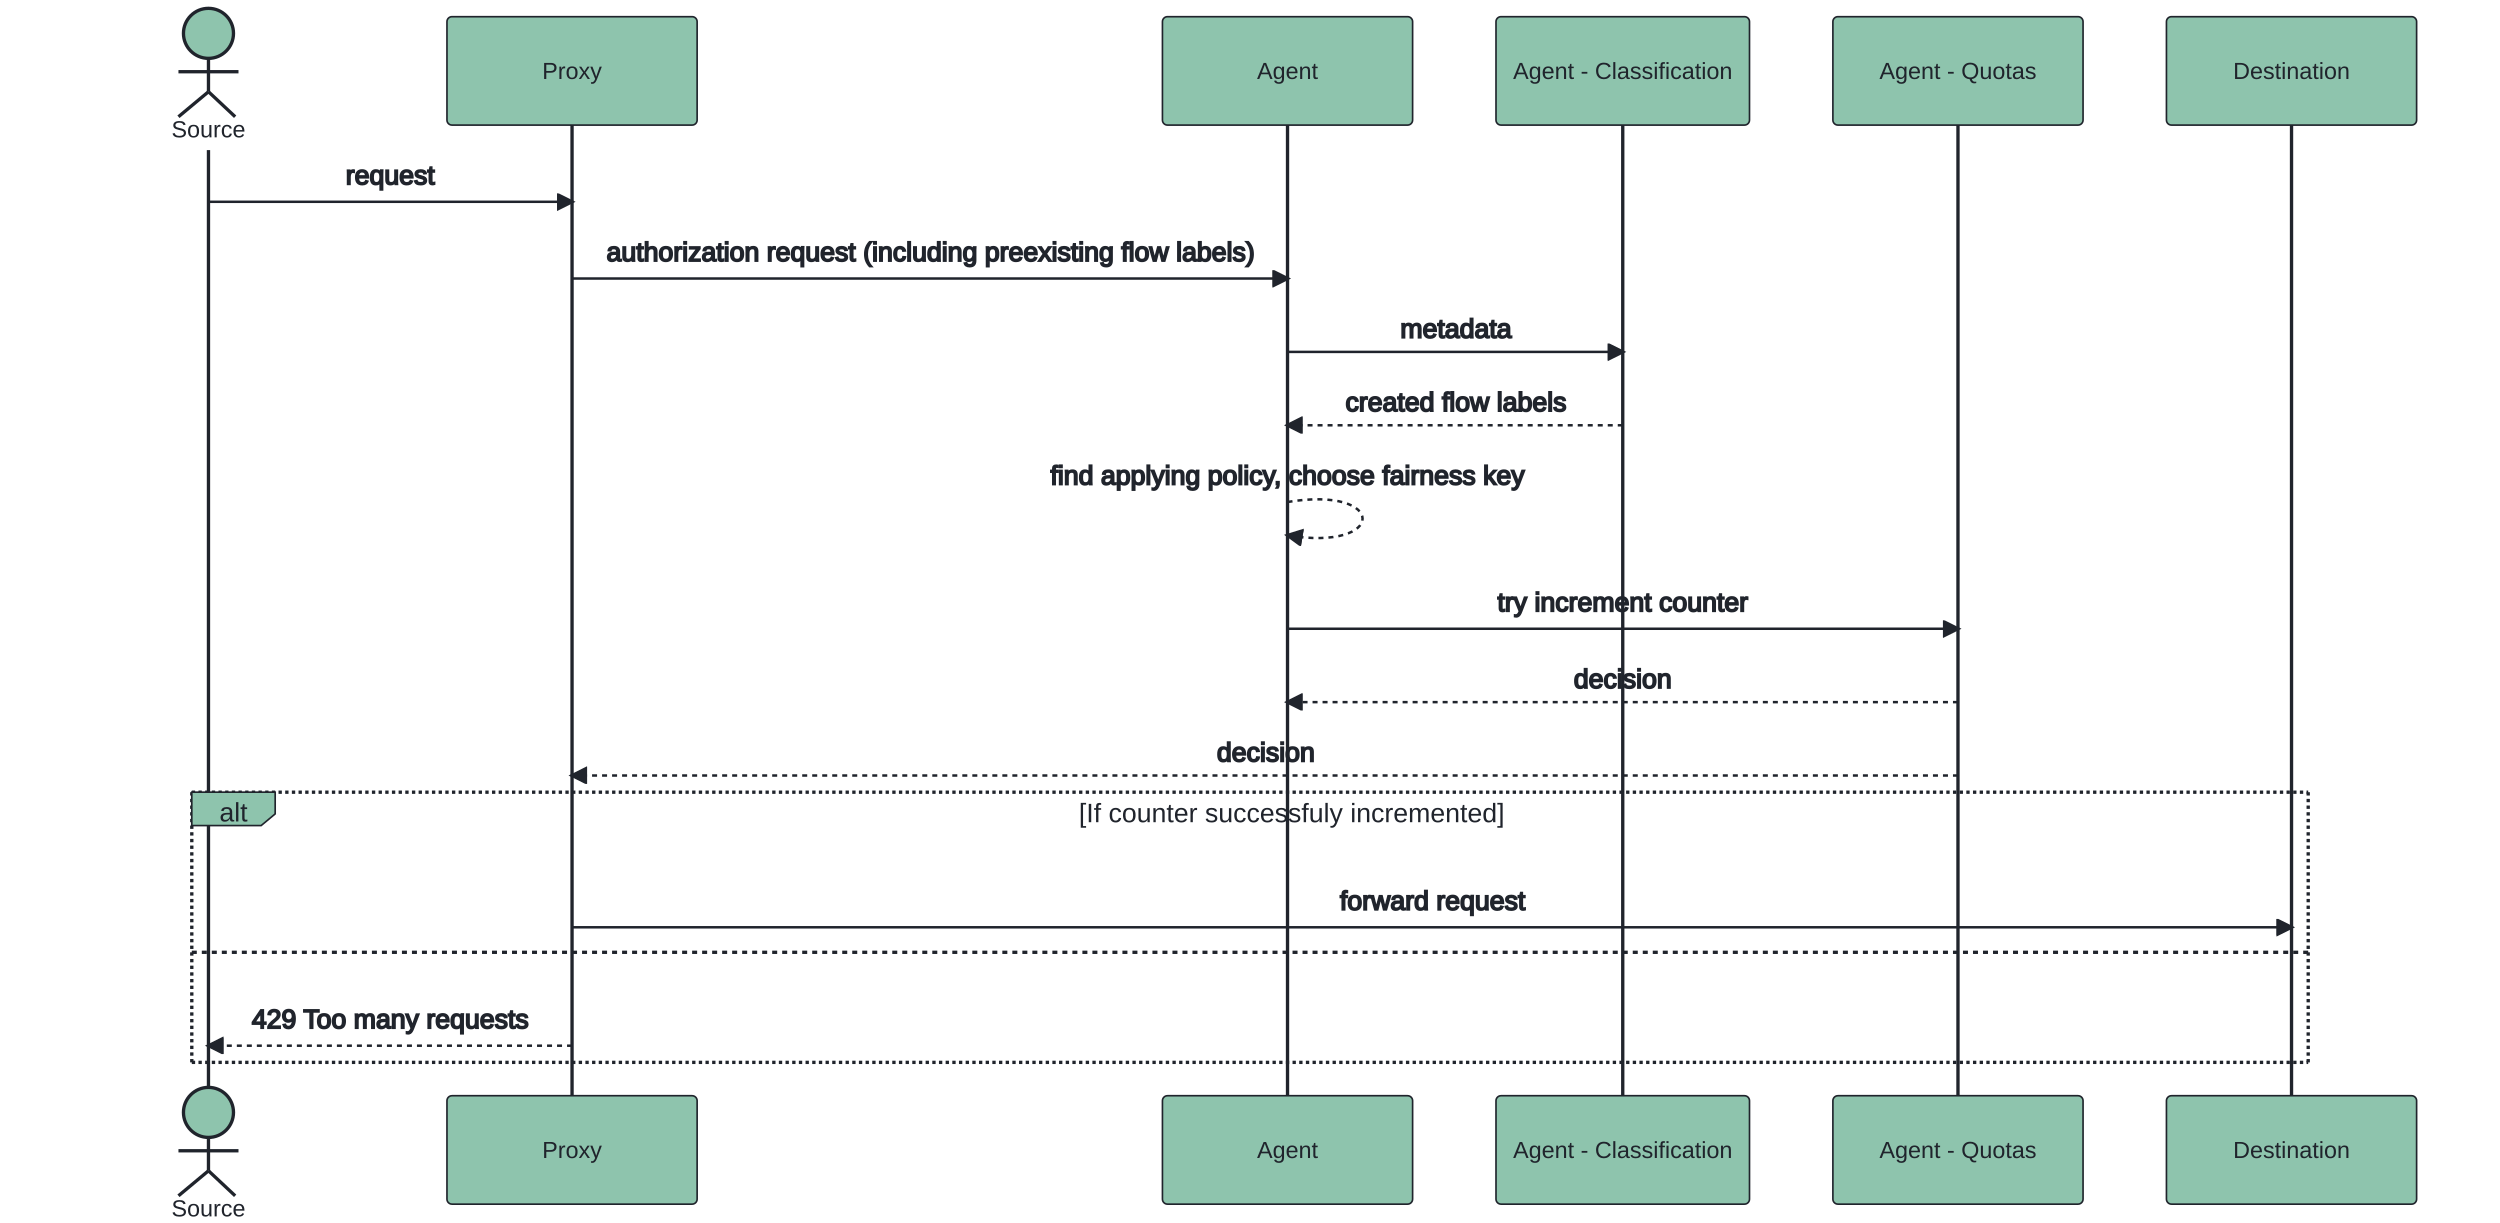
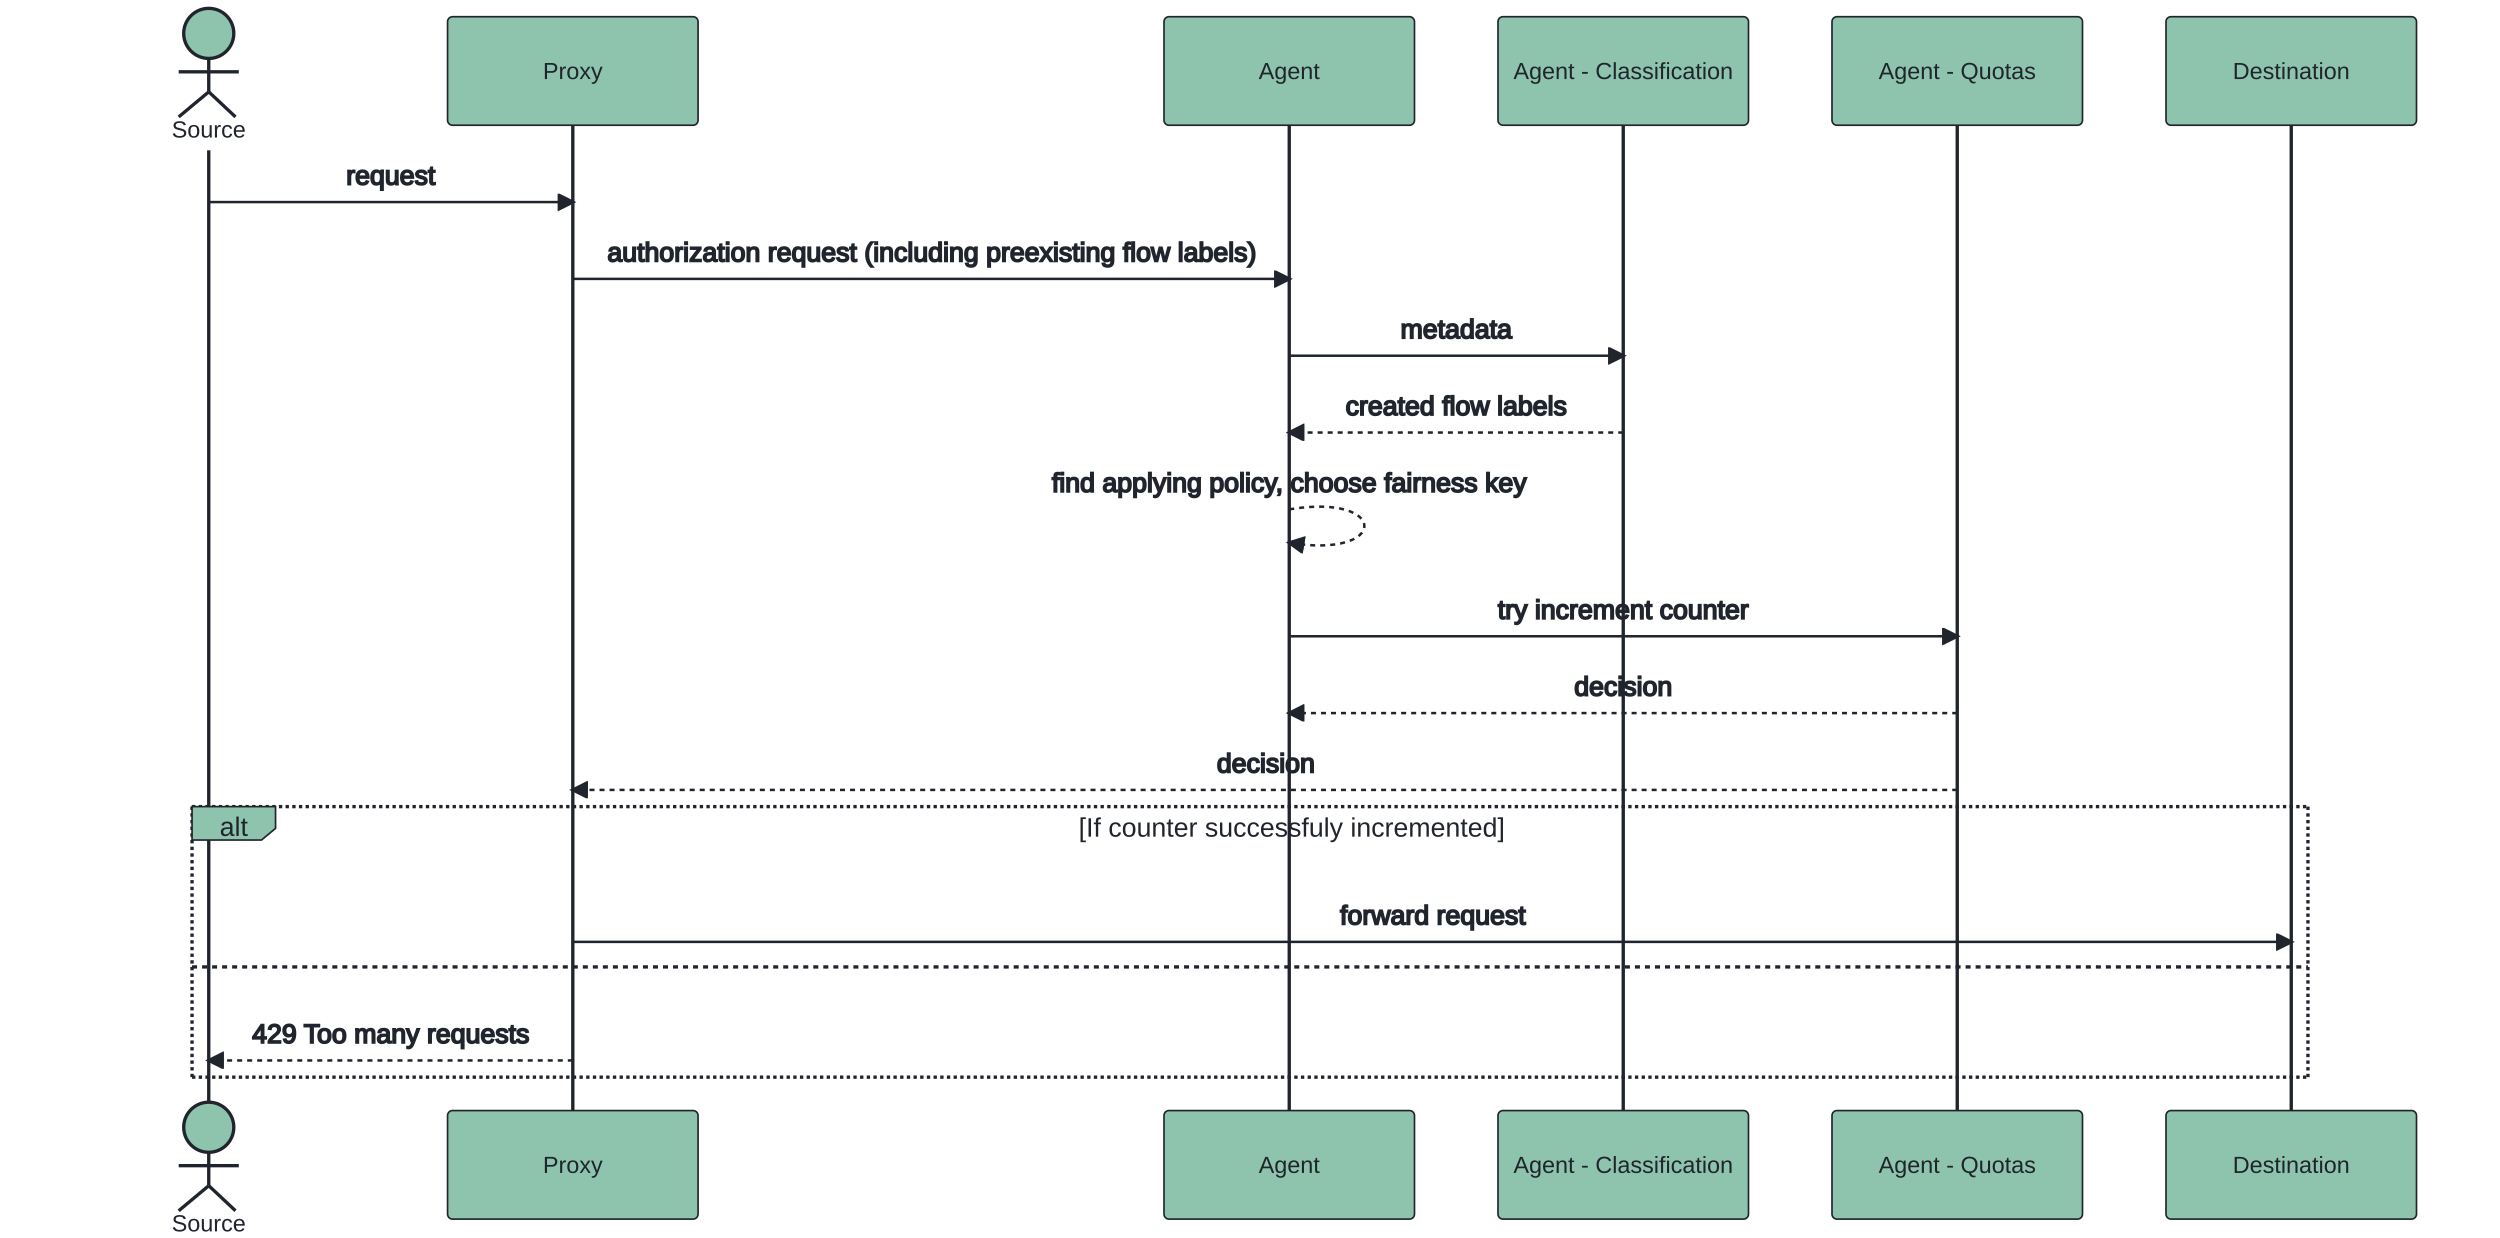
- <svg xmlns="http://www.w3.org/2000/svg" aria-labelledby="chart-title-mermaid-0 chart-desc-mermaid-0" role="img" viewBox="-50 -10 1499 733" style="max-width: 1499px; background-color: transparent;" height="733" width="100%" id="mermaid-0">
+ <svg xmlns="http://www.w3.org/2000/svg" aria-labelledby="chart-title-mermaid-0 chart-desc-mermaid-0" role="img" viewBox="-50 -10 1497 741" style="max-width: 1497px; background-color: transparent;" height="741" width="100%" id="mermaid-0">
  <style>#mermaid-0 {font-family:"trebuchet ms",verdana,arial,sans-serif;font-size:16px;fill:#20242C;}#mermaid-0 .error-icon{fill:#c2c6cf50;}#mermaid-0 .error-text{fill:#3D4554;stroke:#3D4554;}#mermaid-0 .edge-thickness-normal{stroke-width:2px;}#mermaid-0 .edge-thickness-thick{stroke-width:3.5px;}#mermaid-0 .edge-pattern-solid{stroke-dasharray:0;}#mermaid-0 .edge-pattern-dashed{stroke-dasharray:3;}#mermaid-0 .edge-pattern-dotted{stroke-dasharray:2;}#mermaid-0 .marker{fill:#20242C;stroke:#20242C;}#mermaid-0 .marker.cross{stroke:#20242C;}#mermaid-0 svg{font-family:"trebuchet ms",verdana,arial,sans-serif;font-size:16px;}#mermaid-0 .actor{stroke:#20242C;fill:#8EC4AD;}#mermaid-0 text.actor&gt;tspan{fill:#20242C;stroke:none;}#mermaid-0 .actor-line{stroke:grey;}#mermaid-0 .messageLine0{stroke-width:1.5;stroke-dasharray:none;stroke:#20242C;}#mermaid-0 .messageLine1{stroke-width:1.5;stroke-dasharray:2,2;stroke:#20242C;}#mermaid-0 #arrowhead path{fill:#20242C;stroke:#20242C;}#mermaid-0 .sequenceNumber{fill:#dfdbd3;}#mermaid-0 #sequencenumber{fill:#20242C;}#mermaid-0 #crosshead path{fill:#20242C;stroke:#20242C;}#mermaid-0 .messageText{fill:#20242C;stroke:#20242C;}#mermaid-0 .labelBox{stroke:#20242C;fill:#8EC4AD;}#mermaid-0 .labelText,#mermaid-0 .labelText&gt;tspan{fill:#20242C;stroke:none;}#mermaid-0 .loopText,#mermaid-0 .loopText&gt;tspan{fill:#20242C;stroke:none;}#mermaid-0 .loopLine{stroke-width:2px;stroke-dasharray:2,2;stroke:#20242C;fill:#20242C;}#mermaid-0 .note{stroke:hsl(52.683, 60%, 73.922%);fill:#fff5ad;}#mermaid-0 .noteText,#mermaid-0 .noteText&gt;tspan{fill:#333;stroke:none;}#mermaid-0 .activation0{fill:#ECEDF0;stroke:hsl(225, 11.765%, 83.333%);}#mermaid-0 .activation1{fill:#ECEDF0;stroke:hsl(225, 11.765%, 83.333%);}#mermaid-0 .activation2{fill:#ECEDF0;stroke:hsl(225, 11.765%, 83.333%);}#mermaid-0 .actorPopupMenu{position:absolute;}#mermaid-0 .actorPopupMenuPanel{position:absolute;fill:#8EC4AD;box-shadow:0px 8px 16px 0px rgba(0,0,0,0.2);filter:drop-shadow(3px 5px 2px rgb(0 0 0 / 0.4));}#mermaid-0 .actor-man line{stroke:#20242C;fill:#8EC4AD;}#mermaid-0 .actor-man circle,#mermaid-0 line{stroke:#20242C;fill:#8EC4AD;stroke-width:2px;}#mermaid-0 .node rect{fill:#FC9A69;}#mermaid-0 span.edgeLabel{padding:0.1em;}#mermaid-0 :root{--mermaid-font-family:"trebuchet ms",verdana,arial,sans-serif;}</style>
  <g />
  <defs>
    <symbol height="24" width="24" id="computer">
      <path d="M2 2v13h20v-13h-20zm18 11h-16v-9h16v9zm-10.228 6l.466-1h3.524l.467 1h-4.457zm14.228 3h-24l2-6h2.104l-1.33 4h18.45l-1.297-4h2.073l2 6zm-5-10h-14v-7h14v7z" transform="scale(.5)" />
    </symbol>
  </defs>
  <defs>
    <symbol clip-rule="evenodd" fill-rule="evenodd" id="database">
      <path d="M12.258.001l.256.004.255.005.253.008.251.01.249.012.247.015.246.016.242.019.241.02.239.023.236.024.233.027.231.028.229.031.225.032.223.034.22.036.217.038.214.04.211.041.208.043.205.045.201.046.198.048.194.05.191.051.187.053.183.054.18.056.175.057.172.059.168.06.163.061.16.063.155.064.15.066.074.033.073.033.071.034.07.034.069.035.068.035.067.035.066.035.064.036.064.036.062.036.06.036.06.037.058.037.058.037.055.038.055.038.053.038.052.038.051.039.05.039.048.039.047.039.045.04.044.04.043.04.041.04.04.041.039.041.037.041.036.041.034.041.033.042.032.042.03.042.029.042.027.042.026.043.024.043.023.043.021.043.02.043.018.044.017.043.015.044.013.044.012.044.011.045.009.044.007.045.006.045.004.045.002.045.001.045v17l-.001.045-.002.045-.004.045-.006.045-.007.045-.009.044-.011.045-.012.044-.013.044-.015.044-.017.043-.018.044-.02.043-.021.043-.023.043-.024.043-.026.043-.027.042-.029.042-.03.042-.032.042-.033.042-.034.041-.036.041-.037.041-.039.041-.04.041-.041.04-.043.04-.044.04-.045.04-.047.039-.048.039-.05.039-.051.039-.052.038-.053.038-.055.038-.055.038-.058.037-.058.037-.06.037-.06.036-.062.036-.064.036-.064.036-.066.035-.067.035-.068.035-.069.035-.07.034-.071.034-.073.033-.074.033-.15.066-.155.064-.16.063-.163.061-.168.06-.172.059-.175.057-.18.056-.183.054-.187.053-.191.051-.194.05-.198.048-.201.046-.205.045-.208.043-.211.041-.214.04-.217.038-.22.036-.223.034-.225.032-.229.031-.231.028-.233.027-.236.024-.239.023-.241.02-.242.019-.246.016-.247.015-.249.012-.251.01-.253.008-.255.005-.256.004-.258.001-.258-.001-.256-.004-.255-.005-.253-.008-.251-.01-.249-.012-.247-.015-.245-.016-.243-.019-.241-.02-.238-.023-.236-.024-.234-.027-.231-.028-.228-.031-.226-.032-.223-.034-.22-.036-.217-.038-.214-.04-.211-.041-.208-.043-.204-.045-.201-.046-.198-.048-.195-.05-.19-.051-.187-.053-.184-.054-.179-.056-.176-.057-.172-.059-.167-.06-.164-.061-.159-.063-.155-.064-.151-.066-.074-.033-.072-.033-.072-.034-.07-.034-.069-.035-.068-.035-.067-.035-.066-.035-.064-.036-.063-.036-.062-.036-.061-.036-.06-.037-.058-.037-.057-.037-.056-.038-.055-.038-.053-.038-.052-.038-.051-.039-.049-.039-.049-.039-.046-.039-.046-.04-.044-.04-.043-.04-.041-.04-.04-.041-.039-.041-.037-.041-.036-.041-.034-.041-.033-.042-.032-.042-.03-.042-.029-.042-.027-.042-.026-.043-.024-.043-.023-.043-.021-.043-.02-.043-.018-.044-.017-.043-.015-.044-.013-.044-.012-.044-.011-.045-.009-.044-.007-.045-.006-.045-.004-.045-.002-.045-.001-.045v-17l.001-.045.002-.045.004-.045.006-.045.007-.045.009-.044.011-.045.012-.044.013-.044.015-.044.017-.043.018-.044.02-.043.021-.043.023-.043.024-.043.026-.043.027-.042.029-.042.03-.042.032-.042.033-.042.034-.041.036-.041.037-.041.039-.041.04-.041.041-.04.043-.04.044-.04.046-.04.046-.039.049-.039.049-.039.051-.039.052-.038.053-.038.055-.038.056-.038.057-.037.058-.037.06-.037.061-.036.062-.036.063-.036.064-.036.066-.035.067-.035.068-.035.069-.035.07-.034.072-.034.072-.033.074-.033.151-.066.155-.064.159-.063.164-.061.167-.06.172-.059.176-.057.179-.056.184-.054.187-.053.19-.051.195-.05.198-.048.201-.046.204-.045.208-.043.211-.041.214-.04.217-.038.22-.036.223-.034.226-.032.228-.031.231-.028.234-.027.236-.024.238-.023.241-.02.243-.019.245-.016.247-.015.249-.012.251-.01.253-.008.255-.005.256-.004.258-.001.258.001zm-9.258 20.499v.01l.001.021.003.021.004.022.005.021.006.022.007.022.009.023.01.022.011.023.012.023.013.023.015.023.016.024.017.023.018.024.019.024.021.024.022.025.023.024.024.025.052.049.056.05.061.051.066.051.07.051.075.051.079.052.084.052.088.052.092.052.097.052.102.051.105.052.11.052.114.051.119.051.123.051.127.05.131.05.135.05.139.048.144.049.147.047.152.047.155.047.16.045.163.045.167.043.171.043.176.041.178.041.183.039.187.039.19.037.194.035.197.035.202.033.204.031.209.03.212.029.216.027.219.025.222.024.226.021.23.02.233.018.236.016.24.015.243.012.246.01.249.008.253.005.256.004.259.001.26-.001.257-.004.254-.005.25-.008.247-.011.244-.012.241-.014.237-.016.233-.018.231-.021.226-.021.224-.024.22-.026.216-.027.212-.028.21-.031.205-.031.202-.034.198-.034.194-.036.191-.037.187-.039.183-.04.179-.04.175-.042.172-.043.168-.044.163-.045.16-.046.155-.046.152-.047.148-.048.143-.049.139-.049.136-.05.131-.05.126-.05.123-.051.118-.052.114-.051.11-.052.106-.052.101-.052.096-.052.092-.052.088-.053.083-.051.079-.052.074-.052.07-.051.065-.051.06-.051.056-.05.051-.05.023-.024.023-.025.021-.024.02-.024.019-.024.018-.024.017-.024.015-.023.014-.024.013-.023.012-.023.01-.023.01-.022.008-.022.006-.022.006-.022.004-.022.004-.021.001-.021.001-.021v-4.127l-.077.055-.08.053-.083.054-.085.053-.087.052-.09.052-.093.051-.095.05-.097.05-.1.049-.102.049-.105.048-.106.047-.109.047-.111.046-.114.045-.115.045-.118.044-.12.043-.122.042-.124.042-.126.041-.128.04-.13.04-.132.038-.134.038-.135.037-.138.037-.139.035-.142.035-.143.034-.144.033-.147.032-.148.031-.15.03-.151.03-.153.029-.154.027-.156.027-.158.026-.159.025-.161.024-.162.023-.163.022-.165.021-.166.02-.167.019-.169.018-.169.017-.171.016-.173.015-.173.014-.175.013-.175.012-.177.011-.178.01-.179.008-.179.008-.181.006-.182.005-.182.004-.184.003-.184.002h-.37l-.184-.002-.184-.003-.182-.004-.182-.005-.181-.006-.179-.008-.179-.008-.178-.01-.176-.011-.176-.012-.175-.013-.173-.014-.172-.015-.171-.016-.17-.017-.169-.018-.167-.019-.166-.02-.165-.021-.163-.022-.162-.023-.161-.024-.159-.025-.157-.026-.156-.027-.155-.027-.153-.029-.151-.03-.15-.03-.148-.031-.146-.032-.145-.033-.143-.034-.141-.035-.14-.035-.137-.037-.136-.037-.134-.038-.132-.038-.13-.04-.128-.04-.126-.041-.124-.042-.122-.042-.12-.044-.117-.043-.116-.045-.113-.045-.112-.046-.109-.047-.106-.047-.105-.048-.102-.049-.1-.049-.097-.05-.095-.05-.093-.052-.09-.051-.087-.052-.085-.053-.083-.054-.08-.054-.077-.054v4.127zm0-5.654v.011l.001.021.003.021.004.021.005.022.006.022.007.022.009.022.01.022.011.023.012.023.013.023.015.024.016.023.017.024.018.024.019.024.021.024.022.024.023.025.024.024.052.05.056.05.061.05.066.051.07.051.075.052.079.051.084.052.088.052.092.052.097.052.102.052.105.052.11.051.114.051.119.052.123.05.127.051.131.05.135.049.139.049.144.048.147.048.152.047.155.046.16.045.163.045.167.044.171.042.176.042.178.04.183.04.187.038.19.037.194.036.197.034.202.033.204.032.209.03.212.028.216.027.219.025.222.024.226.022.23.02.233.018.236.016.24.014.243.012.246.01.249.008.253.006.256.003.259.001.26-.001.257-.003.254-.006.25-.008.247-.01.244-.012.241-.015.237-.016.233-.018.231-.02.226-.022.224-.024.22-.025.216-.027.212-.029.21-.03.205-.032.202-.033.198-.035.194-.036.191-.037.187-.039.183-.039.179-.041.175-.042.172-.043.168-.044.163-.045.16-.045.155-.047.152-.047.148-.048.143-.048.139-.05.136-.049.131-.05.126-.051.123-.051.118-.051.114-.052.11-.052.106-.052.101-.052.096-.052.092-.052.088-.052.083-.052.079-.052.074-.051.07-.052.065-.051.06-.05.056-.051.051-.049.023-.025.023-.024.021-.025.02-.024.019-.024.018-.024.017-.024.015-.023.014-.023.013-.024.012-.022.01-.023.01-.023.008-.022.006-.022.006-.022.004-.021.004-.022.001-.021.001-.021v-4.139l-.077.054-.08.054-.083.054-.085.052-.087.053-.09.051-.093.051-.095.051-.097.05-.1.049-.102.049-.105.048-.106.047-.109.047-.111.046-.114.045-.115.044-.118.044-.12.044-.122.042-.124.042-.126.041-.128.04-.13.039-.132.039-.134.038-.135.037-.138.036-.139.036-.142.035-.143.033-.144.033-.147.033-.148.031-.15.03-.151.03-.153.028-.154.028-.156.027-.158.026-.159.025-.161.024-.162.023-.163.022-.165.021-.166.02-.167.019-.169.018-.169.017-.171.016-.173.015-.173.014-.175.013-.175.012-.177.011-.178.009-.179.009-.179.007-.181.007-.182.005-.182.004-.184.003-.184.002h-.37l-.184-.002-.184-.003-.182-.004-.182-.005-.181-.007-.179-.007-.179-.009-.178-.009-.176-.011-.176-.012-.175-.013-.173-.014-.172-.015-.171-.016-.17-.017-.169-.018-.167-.019-.166-.02-.165-.021-.163-.022-.162-.023-.161-.024-.159-.025-.157-.026-.156-.027-.155-.028-.153-.028-.151-.03-.15-.03-.148-.031-.146-.033-.145-.033-.143-.033-.141-.035-.14-.036-.137-.036-.136-.037-.134-.038-.132-.039-.13-.039-.128-.04-.126-.041-.124-.042-.122-.043-.12-.043-.117-.044-.116-.044-.113-.046-.112-.046-.109-.046-.106-.047-.105-.048-.102-.049-.1-.049-.097-.05-.095-.051-.093-.051-.09-.051-.087-.053-.085-.052-.083-.054-.08-.054-.077-.054v4.139zm0-5.666v.011l.001.02.003.022.004.021.005.022.006.021.007.022.009.023.01.022.011.023.012.023.013.023.015.023.016.024.017.024.018.023.019.024.021.025.022.024.023.024.024.025.052.05.056.05.061.05.066.051.07.051.075.052.079.051.084.052.088.052.092.052.097.052.102.052.105.051.11.052.114.051.119.051.123.051.127.05.131.05.135.05.139.049.144.048.147.048.152.047.155.046.16.045.163.045.167.043.171.043.176.042.178.04.183.04.187.038.19.037.194.036.197.034.202.033.204.032.209.03.212.028.216.027.219.025.222.024.226.021.23.02.233.018.236.017.24.014.243.012.246.01.249.008.253.006.256.003.259.001.26-.001.257-.003.254-.006.25-.008.247-.01.244-.013.241-.014.237-.016.233-.018.231-.02.226-.022.224-.024.22-.025.216-.027.212-.029.21-.03.205-.032.202-.033.198-.035.194-.036.191-.037.187-.039.183-.039.179-.041.175-.042.172-.043.168-.044.163-.045.16-.045.155-.047.152-.047.148-.048.143-.049.139-.049.136-.049.131-.051.126-.05.123-.051.118-.052.114-.051.11-.052.106-.052.101-.052.096-.052.092-.052.088-.052.083-.052.079-.052.074-.052.07-.051.065-.051.06-.051.056-.05.051-.049.023-.025.023-.025.021-.024.02-.024.019-.024.018-.024.017-.024.015-.023.014-.024.013-.023.012-.023.01-.022.01-.023.008-.022.006-.022.006-.022.004-.022.004-.021.001-.021.001-.021v-4.153l-.077.054-.08.054-.083.053-.085.053-.087.053-.09.051-.093.051-.095.051-.097.05-.1.049-.102.048-.105.048-.106.048-.109.046-.111.046-.114.046-.115.044-.118.044-.12.043-.122.043-.124.042-.126.041-.128.04-.13.039-.132.039-.134.038-.135.037-.138.036-.139.036-.142.034-.143.034-.144.033-.147.032-.148.032-.15.03-.151.03-.153.028-.154.028-.156.027-.158.026-.159.024-.161.024-.162.023-.163.023-.165.021-.166.02-.167.019-.169.018-.169.017-.171.016-.173.015-.173.014-.175.013-.175.012-.177.01-.178.01-.179.009-.179.007-.181.006-.182.006-.182.004-.184.003-.184.001-.185.001-.185-.001-.184-.001-.184-.003-.182-.004-.182-.006-.181-.006-.179-.007-.179-.009-.178-.01-.176-.01-.176-.012-.175-.013-.173-.014-.172-.015-.171-.016-.17-.017-.169-.018-.167-.019-.166-.02-.165-.021-.163-.023-.162-.023-.161-.024-.159-.024-.157-.026-.156-.027-.155-.028-.153-.028-.151-.03-.15-.03-.148-.032-.146-.032-.145-.033-.143-.034-.141-.034-.14-.036-.137-.036-.136-.037-.134-.038-.132-.039-.13-.039-.128-.041-.126-.041-.124-.041-.122-.043-.12-.043-.117-.044-.116-.044-.113-.046-.112-.046-.109-.046-.106-.048-.105-.048-.102-.048-.1-.05-.097-.049-.095-.051-.093-.051-.09-.052-.087-.052-.085-.053-.083-.053-.08-.054-.077-.054v4.153zm8.74-8.179l-.257.004-.254.005-.25.008-.247.011-.244.012-.241.014-.237.016-.233.018-.231.021-.226.022-.224.023-.22.026-.216.027-.212.028-.21.031-.205.032-.202.033-.198.034-.194.036-.191.038-.187.038-.183.04-.179.041-.175.042-.172.043-.168.043-.163.045-.16.046-.155.046-.152.048-.148.048-.143.048-.139.049-.136.05-.131.05-.126.051-.123.051-.118.051-.114.052-.11.052-.106.052-.101.052-.096.052-.092.052-.088.052-.083.052-.079.052-.074.051-.07.052-.065.051-.06.05-.056.05-.051.05-.023.025-.023.024-.021.024-.02.025-.019.024-.018.024-.017.023-.015.024-.014.023-.013.023-.012.023-.01.023-.01.022-.008.022-.006.023-.006.021-.004.022-.004.021-.001.021-.001.021.001.021.001.021.004.021.004.022.006.021.006.023.008.022.01.022.01.023.012.023.013.023.014.023.015.024.017.023.018.024.019.024.02.025.021.024.023.024.023.025.051.05.056.05.06.05.065.051.07.052.074.051.079.052.083.052.088.052.092.052.096.052.101.052.106.052.11.052.114.052.118.051.123.051.126.051.131.05.136.05.139.049.143.048.148.048.152.048.155.046.16.046.163.045.168.043.172.043.175.042.179.041.183.04.187.038.191.038.194.036.198.034.202.033.205.032.21.031.212.028.216.027.22.026.224.023.226.022.231.021.233.018.237.016.241.014.244.012.247.011.25.008.254.005.257.004.26.001.26-.001.257-.004.254-.005.25-.008.247-.011.244-.012.241-.014.237-.016.233-.018.231-.021.226-.022.224-.023.22-.026.216-.027.212-.028.21-.031.205-.032.202-.033.198-.034.194-.036.191-.038.187-.038.183-.04.179-.041.175-.042.172-.043.168-.043.163-.045.16-.046.155-.046.152-.048.148-.048.143-.048.139-.049.136-.05.131-.05.126-.051.123-.051.118-.051.114-.052.11-.052.106-.052.101-.052.096-.052.092-.052.088-.052.083-.052.079-.052.074-.051.07-.052.065-.051.06-.05.056-.05.051-.05.023-.025.023-.024.021-.024.02-.025.019-.024.018-.024.017-.023.015-.024.014-.023.013-.023.012-.023.01-.023.01-.022.008-.022.006-.023.006-.021.004-.022.004-.021.001-.021.001-.021-.001-.021-.001-.021-.004-.021-.004-.022-.006-.021-.006-.023-.008-.022-.01-.022-.01-.023-.012-.023-.013-.023-.014-.023-.015-.024-.017-.023-.018-.024-.019-.024-.02-.025-.021-.024-.023-.024-.023-.025-.051-.05-.056-.05-.06-.05-.065-.051-.07-.052-.074-.051-.079-.052-.083-.052-.088-.052-.092-.052-.096-.052-.101-.052-.106-.052-.11-.052-.114-.052-.118-.051-.123-.051-.126-.051-.131-.05-.136-.05-.139-.049-.143-.048-.148-.048-.152-.048-.155-.046-.16-.046-.163-.045-.168-.043-.172-.043-.175-.042-.179-.041-.183-.04-.187-.038-.191-.038-.194-.036-.198-.034-.202-.033-.205-.032-.21-.031-.212-.028-.216-.027-.22-.026-.224-.023-.226-.022-.231-.021-.233-.018-.237-.016-.241-.014-.244-.012-.247-.011-.25-.008-.254-.005-.257-.004-.26-.001-.26.001z" transform="scale(.5)" />
    </symbol>
  </defs>
  <defs>
    <symbol height="24" width="24" id="clock">
      <path d="M12 2c5.514 0 10 4.486 10 10s-4.486 10-10 10-10-4.486-10-10 4.486-10 10-10zm0-2c-6.627 0-12 5.373-12 12s5.373 12 12 12 12-5.373 12-12-5.373-12-12-12zm5.848 12.459c.202.038.202.333.001.372-1.907.361-6.045 1.111-6.547 1.111-.719 0-1.301-.582-1.301-1.301 0-.512.77-5.447 1.125-7.445.034-.192.312-.181.343.014l.985 6.238 5.394 1.011z" transform="scale(.5)" />
    </symbol>
  </defs>
-   <line stroke="#999" stroke-width="0.5px" class="200" y2="667" x2="75" y1="80" x1="75" id="actor0" />
+   <line stroke="#999" stroke-width="0.5px" class="200" y2="675" x2="75" y1="80" x1="75" id="actor0" />
  <g class="actor-man">
    <line y2="45" x2="75" y1="25" x1="75" id="actor-man-torso0" />
    <line y2="33" x2="93" y1="33" x1="57" id="actor-man-arms0" />
    <line y2="45" x2="75" y1="60" x1="57" />
    <line y2="60" x2="91" y1="45" x1="75" />
    <circle height="65" width="150" r="15" cy="10" cx="75" />
    <text style="text-anchor: middle; font-size: 14px; font-weight: 400;" class="actor" alignment-baseline="central" dominant-baseline="central" y="67.5" x="75">
      <tspan dy="0" x="75">Source</tspan>
    </text>
  </g>
  <g>
-     <line stroke="#999" stroke-width="0.5px" class="200" y2="667" x2="293" y1="5" x1="293" id="actor1" />
+     <line stroke="#999" stroke-width="0.5px" class="200" y2="675" x2="293" y1="5" x1="293" id="actor1" />
    <g id="root-1">
      <rect class="actor" ry="3" rx="3" height="65" width="150" stroke="#666" fill="#eaeaea" y="0" x="218" />
      <text style="text-anchor: middle; font-size: 14px; font-weight: 400;" class="actor" alignment-baseline="central" dominant-baseline="central" y="32.5" x="293">
        <tspan dy="0" x="293">Proxy</tspan>
      </text>
    </g>
  </g>
  <g>
-     <line stroke="#999" stroke-width="0.5px" class="200" y2="667" x2="722" y1="5" x1="722" id="actor2" />
+     <line stroke="#999" stroke-width="0.5px" class="200" y2="675" x2="722" y1="5" x1="722" id="actor2" />
    <g id="root-2">
      <rect class="actor" ry="3" rx="3" height="65" width="150" stroke="#666" fill="#eaeaea" y="0" x="647" />
      <text style="text-anchor: middle; font-size: 14px; font-weight: 400;" class="actor" alignment-baseline="central" dominant-baseline="central" y="32.5" x="722">
        <tspan dy="0" x="722">Agent</tspan>
      </text>
    </g>
  </g>
  <g>
-     <line stroke="#999" stroke-width="0.5px" class="200" y2="667" x2="923" y1="5" x1="923" id="actor3" />
+     <line stroke="#999" stroke-width="0.5px" class="200" y2="675" x2="922" y1="5" x1="922" id="actor3" />
    <g id="root-3">
-       <rect class="actor" ry="3" rx="3" height="65" width="152" stroke="#666" fill="#eaeaea" y="0" x="847" />
-       <text style="text-anchor: middle; font-size: 14px; font-weight: 400;" class="actor" alignment-baseline="central" dominant-baseline="central" y="32.5" x="923">
-         <tspan dy="0" x="923">Agent - Classification</tspan>
+       <rect class="actor" ry="3" rx="3" height="65" width="150" stroke="#666" fill="#eaeaea" y="0" x="847" />
+       <text style="text-anchor: middle; font-size: 14px; font-weight: 400;" class="actor" alignment-baseline="central" dominant-baseline="central" y="32.5" x="922">
+         <tspan dy="0" x="922">Agent - Classification</tspan>
      </text>
    </g>
  </g>
  <g>
-     <line stroke="#999" stroke-width="0.5px" class="200" y2="667" x2="1124" y1="5" x1="1124" id="actor4" />
+     <line stroke="#999" stroke-width="0.5px" class="200" y2="675" x2="1122" y1="5" x1="1122" id="actor4" />
    <g id="root-4">
-       <rect class="actor" ry="3" rx="3" height="65" width="150" stroke="#666" fill="#eaeaea" y="0" x="1049" />
-       <text style="text-anchor: middle; font-size: 14px; font-weight: 400;" class="actor" alignment-baseline="central" dominant-baseline="central" y="32.5" x="1124">
-         <tspan dy="0" x="1124">Agent - Quotas</tspan>
+       <rect class="actor" ry="3" rx="3" height="65" width="150" stroke="#666" fill="#eaeaea" y="0" x="1047" />
+       <text style="text-anchor: middle; font-size: 14px; font-weight: 400;" class="actor" alignment-baseline="central" dominant-baseline="central" y="32.5" x="1122">
+         <tspan dy="0" x="1122">Agent - Quotas</tspan>
      </text>
    </g>
  </g>
  <g>
-     <line stroke="#999" stroke-width="0.5px" class="200" y2="667" x2="1324" y1="5" x1="1324" id="actor5" />
+     <line stroke="#999" stroke-width="0.5px" class="200" y2="675" x2="1322" y1="5" x1="1322" id="actor5" />
    <g id="root-5">
-       <rect class="actor" ry="3" rx="3" height="65" width="150" stroke="#666" fill="#eaeaea" y="0" x="1249" />
-       <text style="text-anchor: middle; font-size: 14px; font-weight: 400;" class="actor" alignment-baseline="central" dominant-baseline="central" y="32.5" x="1324">
-         <tspan dy="0" x="1324">Destination</tspan>
+       <rect class="actor" ry="3" rx="3" height="65" width="150" stroke="#666" fill="#eaeaea" y="0" x="1247" />
+       <text style="text-anchor: middle; font-size: 14px; font-weight: 400;" class="actor" alignment-baseline="central" dominant-baseline="central" y="32.5" x="1322">
+         <tspan dy="0" x="1322">Destination</tspan>
      </text>
    </g>
  </g>
  <defs>
    <marker orient="auto" markerHeight="12" markerWidth="12" markerUnits="userSpaceOnUse" refY="5" refX="9" id="arrowhead">
      <path d="M 0 0 L 10 5 L 0 10 z" />
    </marker>
  </defs>
  <defs>
    <marker refY="4" refX="16" orient="auto" markerHeight="8" markerWidth="15" id="crosshead">
      <path style="stroke-dasharray: 0, 0;" d="M 9,2 V 6 L16,4 Z" stroke-width="1px" stroke="#000000" fill="black" />
      <path style="stroke-dasharray: 0, 0;" d="M 0,1 L 6,7 M 6,1 L 0,7" stroke-width="1px" stroke="#000000" fill="none" />
    </marker>
  </defs>
  <defs>
    <marker orient="auto" markerHeight="28" markerWidth="20" refY="7" refX="18" id="filled-head">
      <path d="M 18,7 L9,13 L14,7 L9,1 Z" />
    </marker>
  </defs>
  <defs>
    <marker orient="auto" markerHeight="40" markerWidth="60" refY="15" refX="15" id="sequencenumber">
      <circle r="6" cy="15" cx="15" />
    </marker>
  </defs>
  <g>
-     <line class="loopLine" y2="465" x2="1334" y1="465" x1="65" />
-     <line class="loopLine" y2="627" x2="1334" y1="465" x1="1334" />
-     <line class="loopLine" y2="627" x2="1334" y1="627" x1="65" />
-     <line class="loopLine" y2="627" x2="65" y1="465" x1="65" />
-     <line style="stroke-dasharray: 3, 3;" class="loopLine" y2="561" x2="1334" y1="561" x1="65" />
-     <polygon class="labelBox" points="65,465 115,465 115,478 106.6,485 65,485" />
-     <text style="font-size: 16px; font-weight: 400;" class="labelText" alignment-baseline="middle" dominant-baseline="middle" text-anchor="middle" y="478" x="90">alt</text>
-     <text style="font-size: 16px; font-weight: 400;" class="loopText" text-anchor="middle" y="483" x="724.5">
-       <tspan x="724.5">[If counter successfuly incremented]</tspan>
+     <line class="loopLine" y2="473" x2="1332" y1="473" x1="65" />
+     <line class="loopLine" y2="635" x2="1332" y1="473" x1="1332" />
+     <line class="loopLine" y2="635" x2="1332" y1="635" x1="65" />
+     <line class="loopLine" y2="635" x2="65" y1="473" x1="65" />
+     <line style="stroke-dasharray: 3, 3;" class="loopLine" y2="569" x2="1332" y1="569" x1="65" />
+     <polygon class="labelBox" points="65,473 115,473 115,486 106.6,493 65,493" />
+     <text style="font-size: 16px; font-weight: 400;" class="labelText" alignment-baseline="middle" dominant-baseline="middle" text-anchor="middle" y="486" x="90">alt</text>
+     <text style="font-size: 16px; font-weight: 400;" class="loopText" text-anchor="middle" y="491" x="723.5">
+       <tspan x="723.5">[If counter successfuly incremented]</tspan>
    </text>
  </g>
  <text style="font-size: 16px; font-weight: 400;" dy="1em" class="messageText" alignment-baseline="middle" dominant-baseline="middle" text-anchor="middle" y="80" x="184">request</text>
  <line style="fill: none;" marker-end="url(#arrowhead)" stroke="none" stroke-width="2" class="messageLine0" y2="111" x2="293" y1="111" x1="75" />
  <text style="font-size: 16px; font-weight: 400;" dy="1em" class="messageText" alignment-baseline="middle" dominant-baseline="middle" text-anchor="middle" y="126" x="508">authorization request (including preexisting flow labels)</text>
  <line style="fill: none;" marker-end="url(#arrowhead)" stroke="none" stroke-width="2" class="messageLine0" y2="157" x2="722" y1="157" x1="293" />
-   <text style="font-size: 16px; font-weight: 400;" dy="1em" class="messageText" alignment-baseline="middle" dominant-baseline="middle" text-anchor="middle" y="172" x="823">metadata</text>
-   <line style="fill: none;" marker-end="url(#arrowhead)" stroke="none" stroke-width="2" class="messageLine0" y2="201" x2="923" y1="201" x1="722" />
-   <text style="font-size: 16px; font-weight: 400;" dy="1em" class="messageText" alignment-baseline="middle" dominant-baseline="middle" text-anchor="middle" y="216" x="823">created flow labels</text>
-   <line style="stroke-dasharray: 3, 3; fill: none;" marker-end="url(#arrowhead)" stroke="none" stroke-width="2" class="messageLine1" y2="245" x2="722" y1="245" x1="923" />
-   <text style="font-size: 16px; font-weight: 400;" dy="1em" class="messageText" alignment-baseline="middle" dominant-baseline="middle" text-anchor="middle" y="260" x="722">find applying policy, choose fairness key</text>
-   <path style="stroke-dasharray: 3, 3; fill: none;" marker-end="url(#arrowhead)" stroke="none" stroke-width="2" class="messageLine1" d="M 722,291 C 782,281 782,321 722,311" />
-   <text style="font-size: 16px; font-weight: 400;" dy="1em" class="messageText" alignment-baseline="middle" dominant-baseline="middle" text-anchor="middle" y="336" x="923">try increment counter</text>
-   <line style="fill: none;" marker-end="url(#arrowhead)" stroke="none" stroke-width="2" class="messageLine0" y2="367" x2="1124" y1="367" x1="722" />
-   <text style="font-size: 16px; font-weight: 400;" dy="1em" class="messageText" alignment-baseline="middle" dominant-baseline="middle" text-anchor="middle" y="382" x="923">decision</text>
-   <line style="stroke-dasharray: 3, 3; fill: none;" marker-end="url(#arrowhead)" stroke="none" stroke-width="2" class="messageLine1" y2="411" x2="722" y1="411" x1="1124" />
-   <text style="font-size: 16px; font-weight: 400;" dy="1em" class="messageText" alignment-baseline="middle" dominant-baseline="middle" text-anchor="middle" y="426" x="709">decision</text>
-   <line style="stroke-dasharray: 3, 3; fill: none;" marker-end="url(#arrowhead)" stroke="none" stroke-width="2" class="messageLine1" y2="455" x2="293" y1="455" x1="1124" />
-   <text style="font-size: 16px; font-weight: 400;" dy="1em" class="messageText" alignment-baseline="middle" dominant-baseline="middle" text-anchor="middle" y="515" x="809">forward request</text>
-   <line style="fill: none;" marker-end="url(#arrowhead)" stroke="none" stroke-width="2" class="messageLine0" y2="546" x2="1324" y1="546" x1="293" />
-   <text style="font-size: 16px; font-weight: 400;" dy="1em" class="messageText" alignment-baseline="middle" dominant-baseline="middle" text-anchor="middle" y="586" x="184">429 Too many requests</text>
-   <line style="stroke-dasharray: 3, 3; fill: none;" marker-end="url(#arrowhead)" stroke="none" stroke-width="2" class="messageLine1" y2="617" x2="75" y1="617" x1="293" />
+   <text style="font-size: 16px; font-weight: 400;" dy="1em" class="messageText" alignment-baseline="middle" dominant-baseline="middle" text-anchor="middle" y="172" x="822">metadata</text>
+   <line style="fill: none;" marker-end="url(#arrowhead)" stroke="none" stroke-width="2" class="messageLine0" y2="203" x2="922" y1="203" x1="722" />
+   <text style="font-size: 16px; font-weight: 400;" dy="1em" class="messageText" alignment-baseline="middle" dominant-baseline="middle" text-anchor="middle" y="218" x="822">created flow labels</text>
+   <line style="stroke-dasharray: 3, 3; fill: none;" marker-end="url(#arrowhead)" stroke="none" stroke-width="2" class="messageLine1" y2="249" x2="722" y1="249" x1="922" />
+   <text style="font-size: 16px; font-weight: 400;" dy="1em" class="messageText" alignment-baseline="middle" dominant-baseline="middle" text-anchor="middle" y="264" x="722">find applying policy, choose fairness key</text>
+   <path style="stroke-dasharray: 3, 3; fill: none;" marker-end="url(#arrowhead)" stroke="none" stroke-width="2" class="messageLine1" d="M 722,295 C 782,285 782,325 722,315" />
+   <text style="font-size: 16px; font-weight: 400;" dy="1em" class="messageText" alignment-baseline="middle" dominant-baseline="middle" text-anchor="middle" y="340" x="922">try increment counter</text>
+   <line style="fill: none;" marker-end="url(#arrowhead)" stroke="none" stroke-width="2" class="messageLine0" y2="371" x2="1122" y1="371" x1="722" />
+   <text style="font-size: 16px; font-weight: 400;" dy="1em" class="messageText" alignment-baseline="middle" dominant-baseline="middle" text-anchor="middle" y="386" x="922">decision</text>
+   <line style="stroke-dasharray: 3, 3; fill: none;" marker-end="url(#arrowhead)" stroke="none" stroke-width="2" class="messageLine1" y2="417" x2="722" y1="417" x1="1122" />
+   <text style="font-size: 16px; font-weight: 400;" dy="1em" class="messageText" alignment-baseline="middle" dominant-baseline="middle" text-anchor="middle" y="432" x="708">decision</text>
+   <line style="stroke-dasharray: 3, 3; fill: none;" marker-end="url(#arrowhead)" stroke="none" stroke-width="2" class="messageLine1" y2="463" x2="293" y1="463" x1="1122" />
+   <text style="font-size: 16px; font-weight: 400;" dy="1em" class="messageText" alignment-baseline="middle" dominant-baseline="middle" text-anchor="middle" y="523" x="808">forward request</text>
+   <line style="fill: none;" marker-end="url(#arrowhead)" stroke="none" stroke-width="2" class="messageLine0" y2="554" x2="1322" y1="554" x1="293" />
+   <text style="font-size: 16px; font-weight: 400;" dy="1em" class="messageText" alignment-baseline="middle" dominant-baseline="middle" text-anchor="middle" y="594" x="184">429 Too many requests</text>
+   <line style="stroke-dasharray: 3, 3; fill: none;" marker-end="url(#arrowhead)" stroke="none" stroke-width="2" class="messageLine1" y2="625" x2="75" y1="625" x1="293" />
  <g class="actor-man">
-     <line y2="692" x2="75" y1="672" x1="75" id="actor-man-torso5" />
-     <line y2="680" x2="93" y1="680" x1="57" id="actor-man-arms5" />
-     <line y2="692" x2="75" y1="707" x1="57" />
-     <line y2="707" x2="91" y1="692" x1="75" />
-     <circle height="65" width="150" r="15" cy="657" cx="75" />
-     <text style="text-anchor: middle; font-size: 14px; font-weight: 400;" class="actor" alignment-baseline="central" dominant-baseline="central" y="714.5" x="75">
+     <line y2="700" x2="75" y1="680" x1="75" id="actor-man-torso5" />
+     <line y2="688" x2="93" y1="688" x1="57" id="actor-man-arms5" />
+     <line y2="700" x2="75" y1="715" x1="57" />
+     <line y2="715" x2="91" y1="700" x1="75" />
+     <circle height="65" width="150" r="15" cy="665" cx="75" />
+     <text style="text-anchor: middle; font-size: 14px; font-weight: 400;" class="actor" alignment-baseline="central" dominant-baseline="central" y="722.5" x="75">
      <tspan dy="0" x="75">Source</tspan>
    </text>
  </g>
  <g>
-     <rect class="actor" ry="3" rx="3" height="65" width="150" stroke="#666" fill="#eaeaea" y="647" x="218" />
-     <text style="text-anchor: middle; font-size: 14px; font-weight: 400;" class="actor" alignment-baseline="central" dominant-baseline="central" y="679.5" x="293">
+     <rect class="actor" ry="3" rx="3" height="65" width="150" stroke="#666" fill="#eaeaea" y="655" x="218" />
+     <text style="text-anchor: middle; font-size: 14px; font-weight: 400;" class="actor" alignment-baseline="central" dominant-baseline="central" y="687.5" x="293">
      <tspan dy="0" x="293">Proxy</tspan>
    </text>
  </g>
  <g>
-     <rect class="actor" ry="3" rx="3" height="65" width="150" stroke="#666" fill="#eaeaea" y="647" x="647" />
-     <text style="text-anchor: middle; font-size: 14px; font-weight: 400;" class="actor" alignment-baseline="central" dominant-baseline="central" y="679.5" x="722">
+     <rect class="actor" ry="3" rx="3" height="65" width="150" stroke="#666" fill="#eaeaea" y="655" x="647" />
+     <text style="text-anchor: middle; font-size: 14px; font-weight: 400;" class="actor" alignment-baseline="central" dominant-baseline="central" y="687.5" x="722">
      <tspan dy="0" x="722">Agent</tspan>
    </text>
  </g>
  <g>
-     <rect class="actor" ry="3" rx="3" height="65" width="152" stroke="#666" fill="#eaeaea" y="647" x="847" />
-     <text style="text-anchor: middle; font-size: 14px; font-weight: 400;" class="actor" alignment-baseline="central" dominant-baseline="central" y="679.5" x="923">
-       <tspan dy="0" x="923">Agent - Classification</tspan>
+     <rect class="actor" ry="3" rx="3" height="65" width="150" stroke="#666" fill="#eaeaea" y="655" x="847" />
+     <text style="text-anchor: middle; font-size: 14px; font-weight: 400;" class="actor" alignment-baseline="central" dominant-baseline="central" y="687.5" x="922">
+       <tspan dy="0" x="922">Agent - Classification</tspan>
    </text>
  </g>
  <g>
-     <rect class="actor" ry="3" rx="3" height="65" width="150" stroke="#666" fill="#eaeaea" y="647" x="1049" />
-     <text style="text-anchor: middle; font-size: 14px; font-weight: 400;" class="actor" alignment-baseline="central" dominant-baseline="central" y="679.5" x="1124">
-       <tspan dy="0" x="1124">Agent - Quotas</tspan>
+     <rect class="actor" ry="3" rx="3" height="65" width="150" stroke="#666" fill="#eaeaea" y="655" x="1047" />
+     <text style="text-anchor: middle; font-size: 14px; font-weight: 400;" class="actor" alignment-baseline="central" dominant-baseline="central" y="687.5" x="1122">
+       <tspan dy="0" x="1122">Agent - Quotas</tspan>
    </text>
  </g>
  <g>
-     <rect class="actor" ry="3" rx="3" height="65" width="150" stroke="#666" fill="#eaeaea" y="647" x="1249" />
-     <text style="text-anchor: middle; font-size: 14px; font-weight: 400;" class="actor" alignment-baseline="central" dominant-baseline="central" y="679.5" x="1324">
-       <tspan dy="0" x="1324">Destination</tspan>
+     <rect class="actor" ry="3" rx="3" height="65" width="150" stroke="#666" fill="#eaeaea" y="655" x="1247" />
+     <text style="text-anchor: middle; font-size: 14px; font-weight: 400;" class="actor" alignment-baseline="central" dominant-baseline="central" y="687.5" x="1322">
+       <tspan dy="0" x="1322">Destination</tspan>
    </text>
  </g>
</svg>
